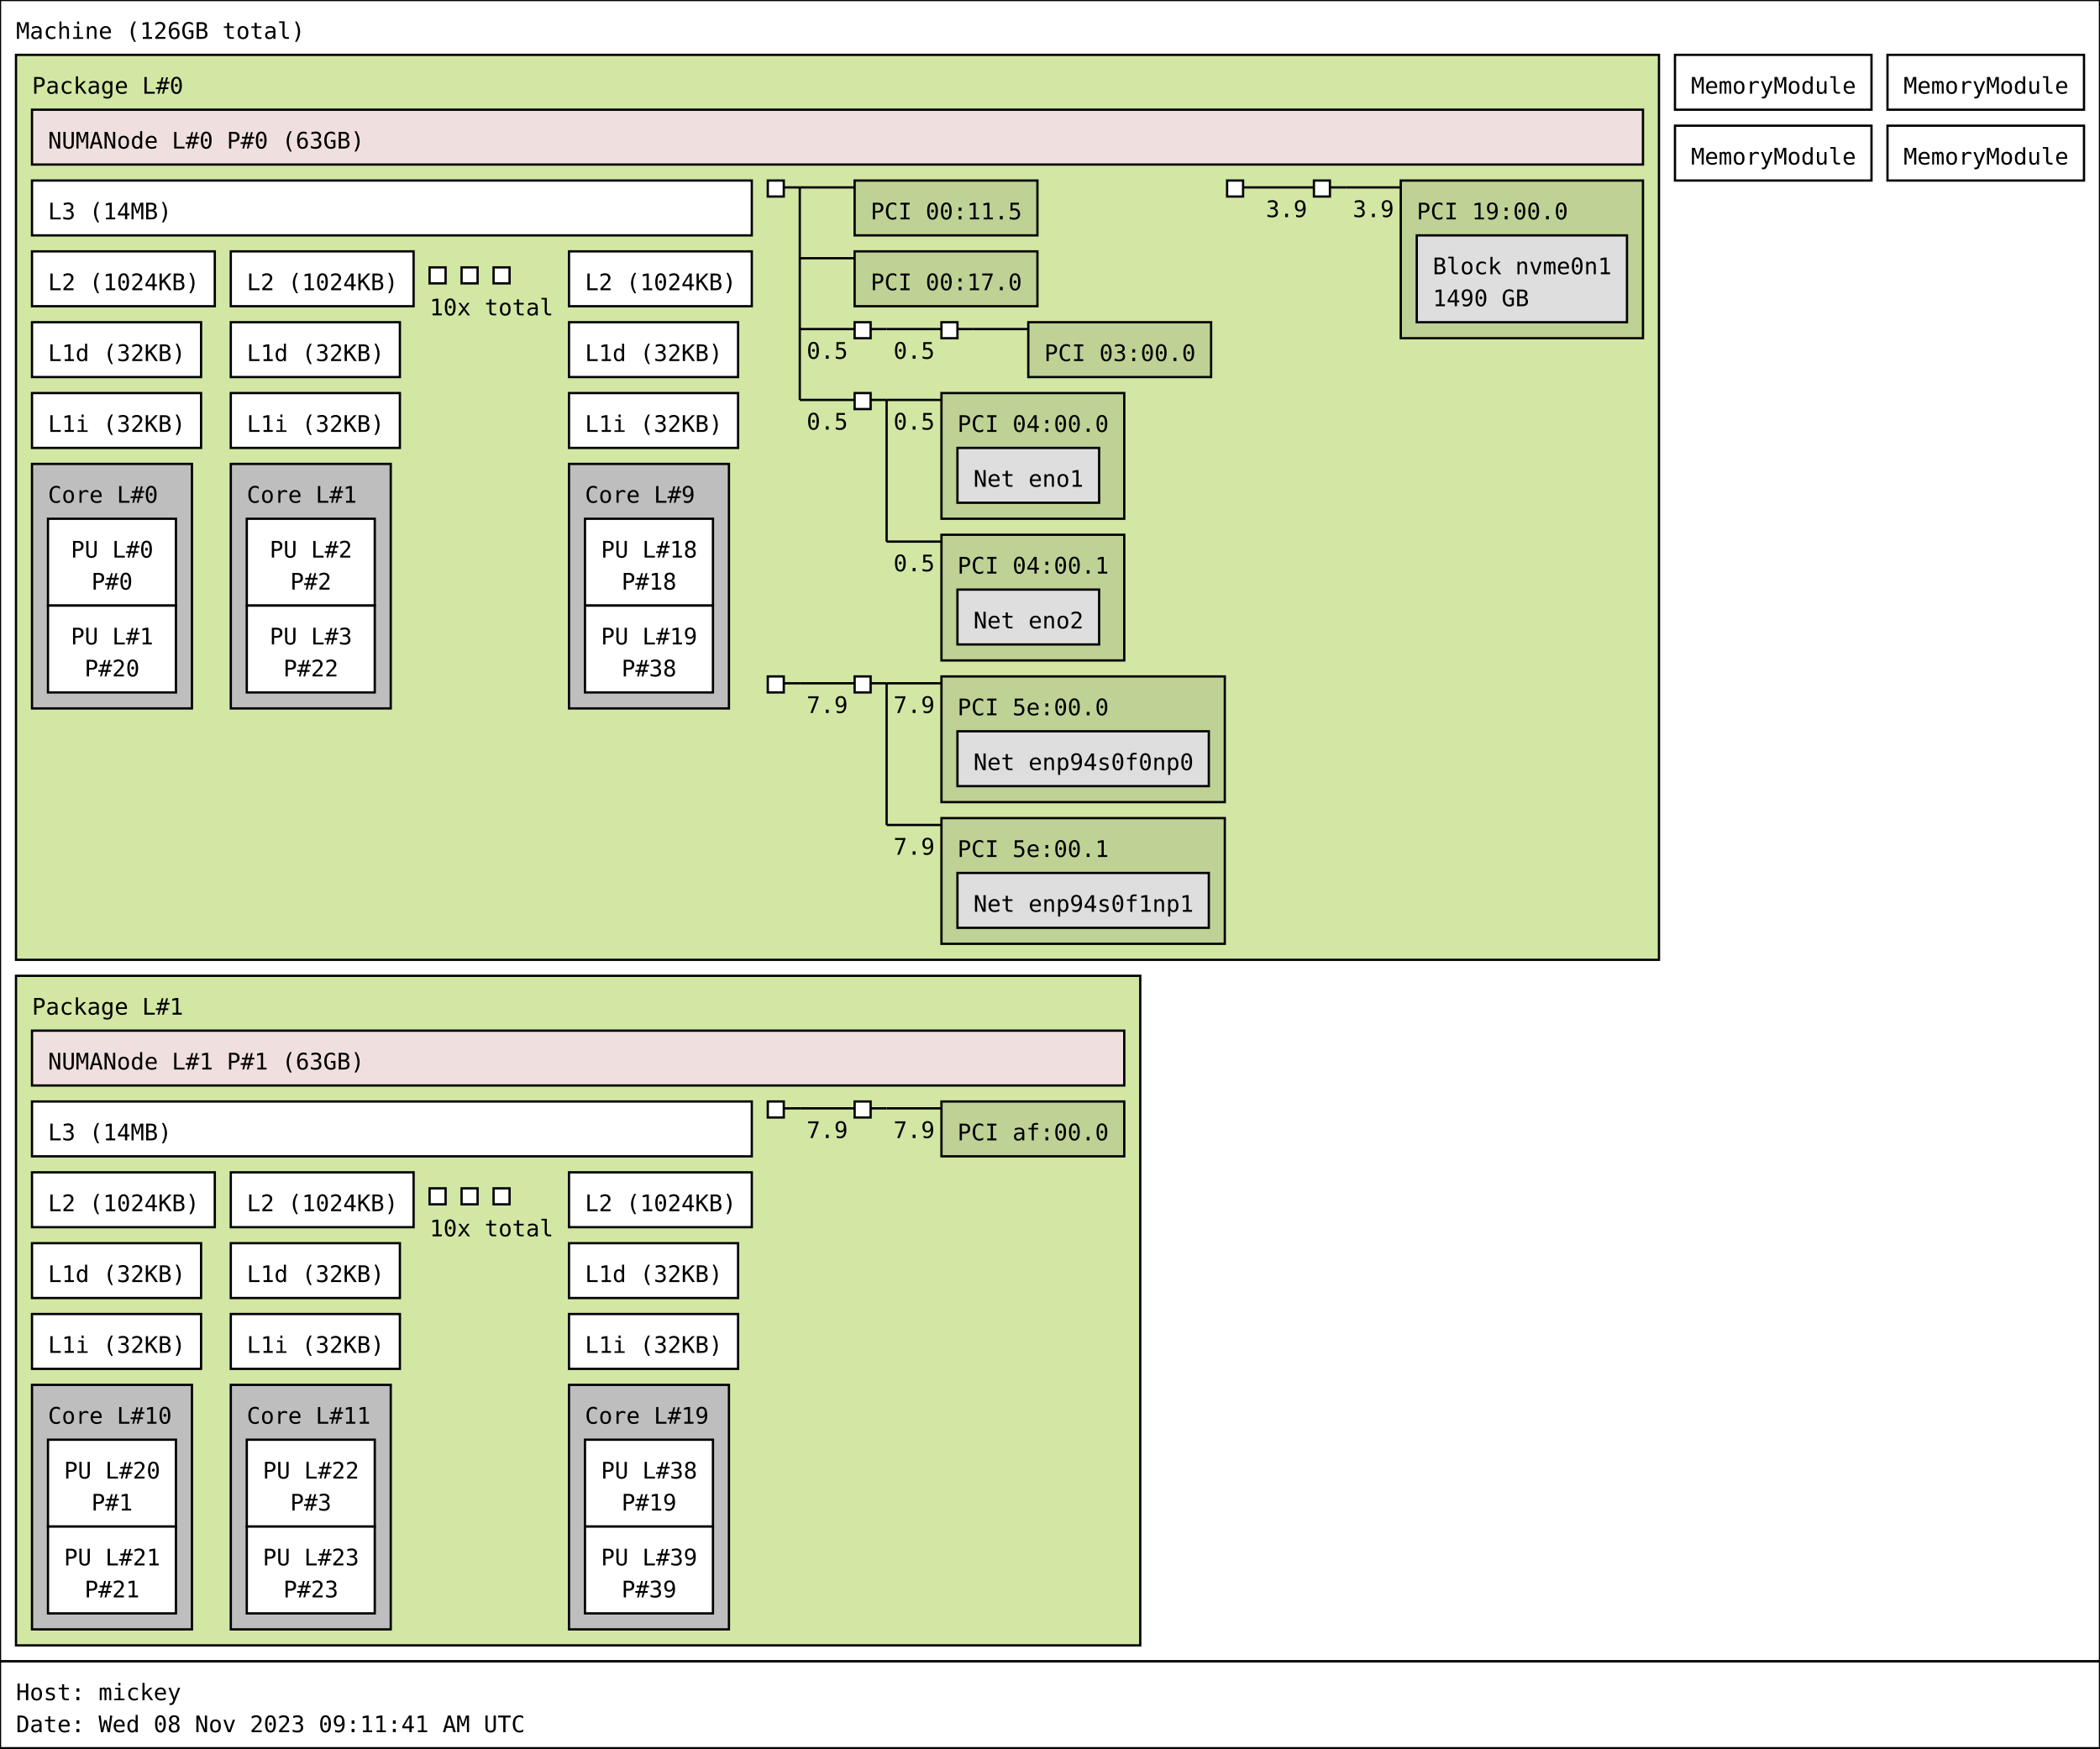
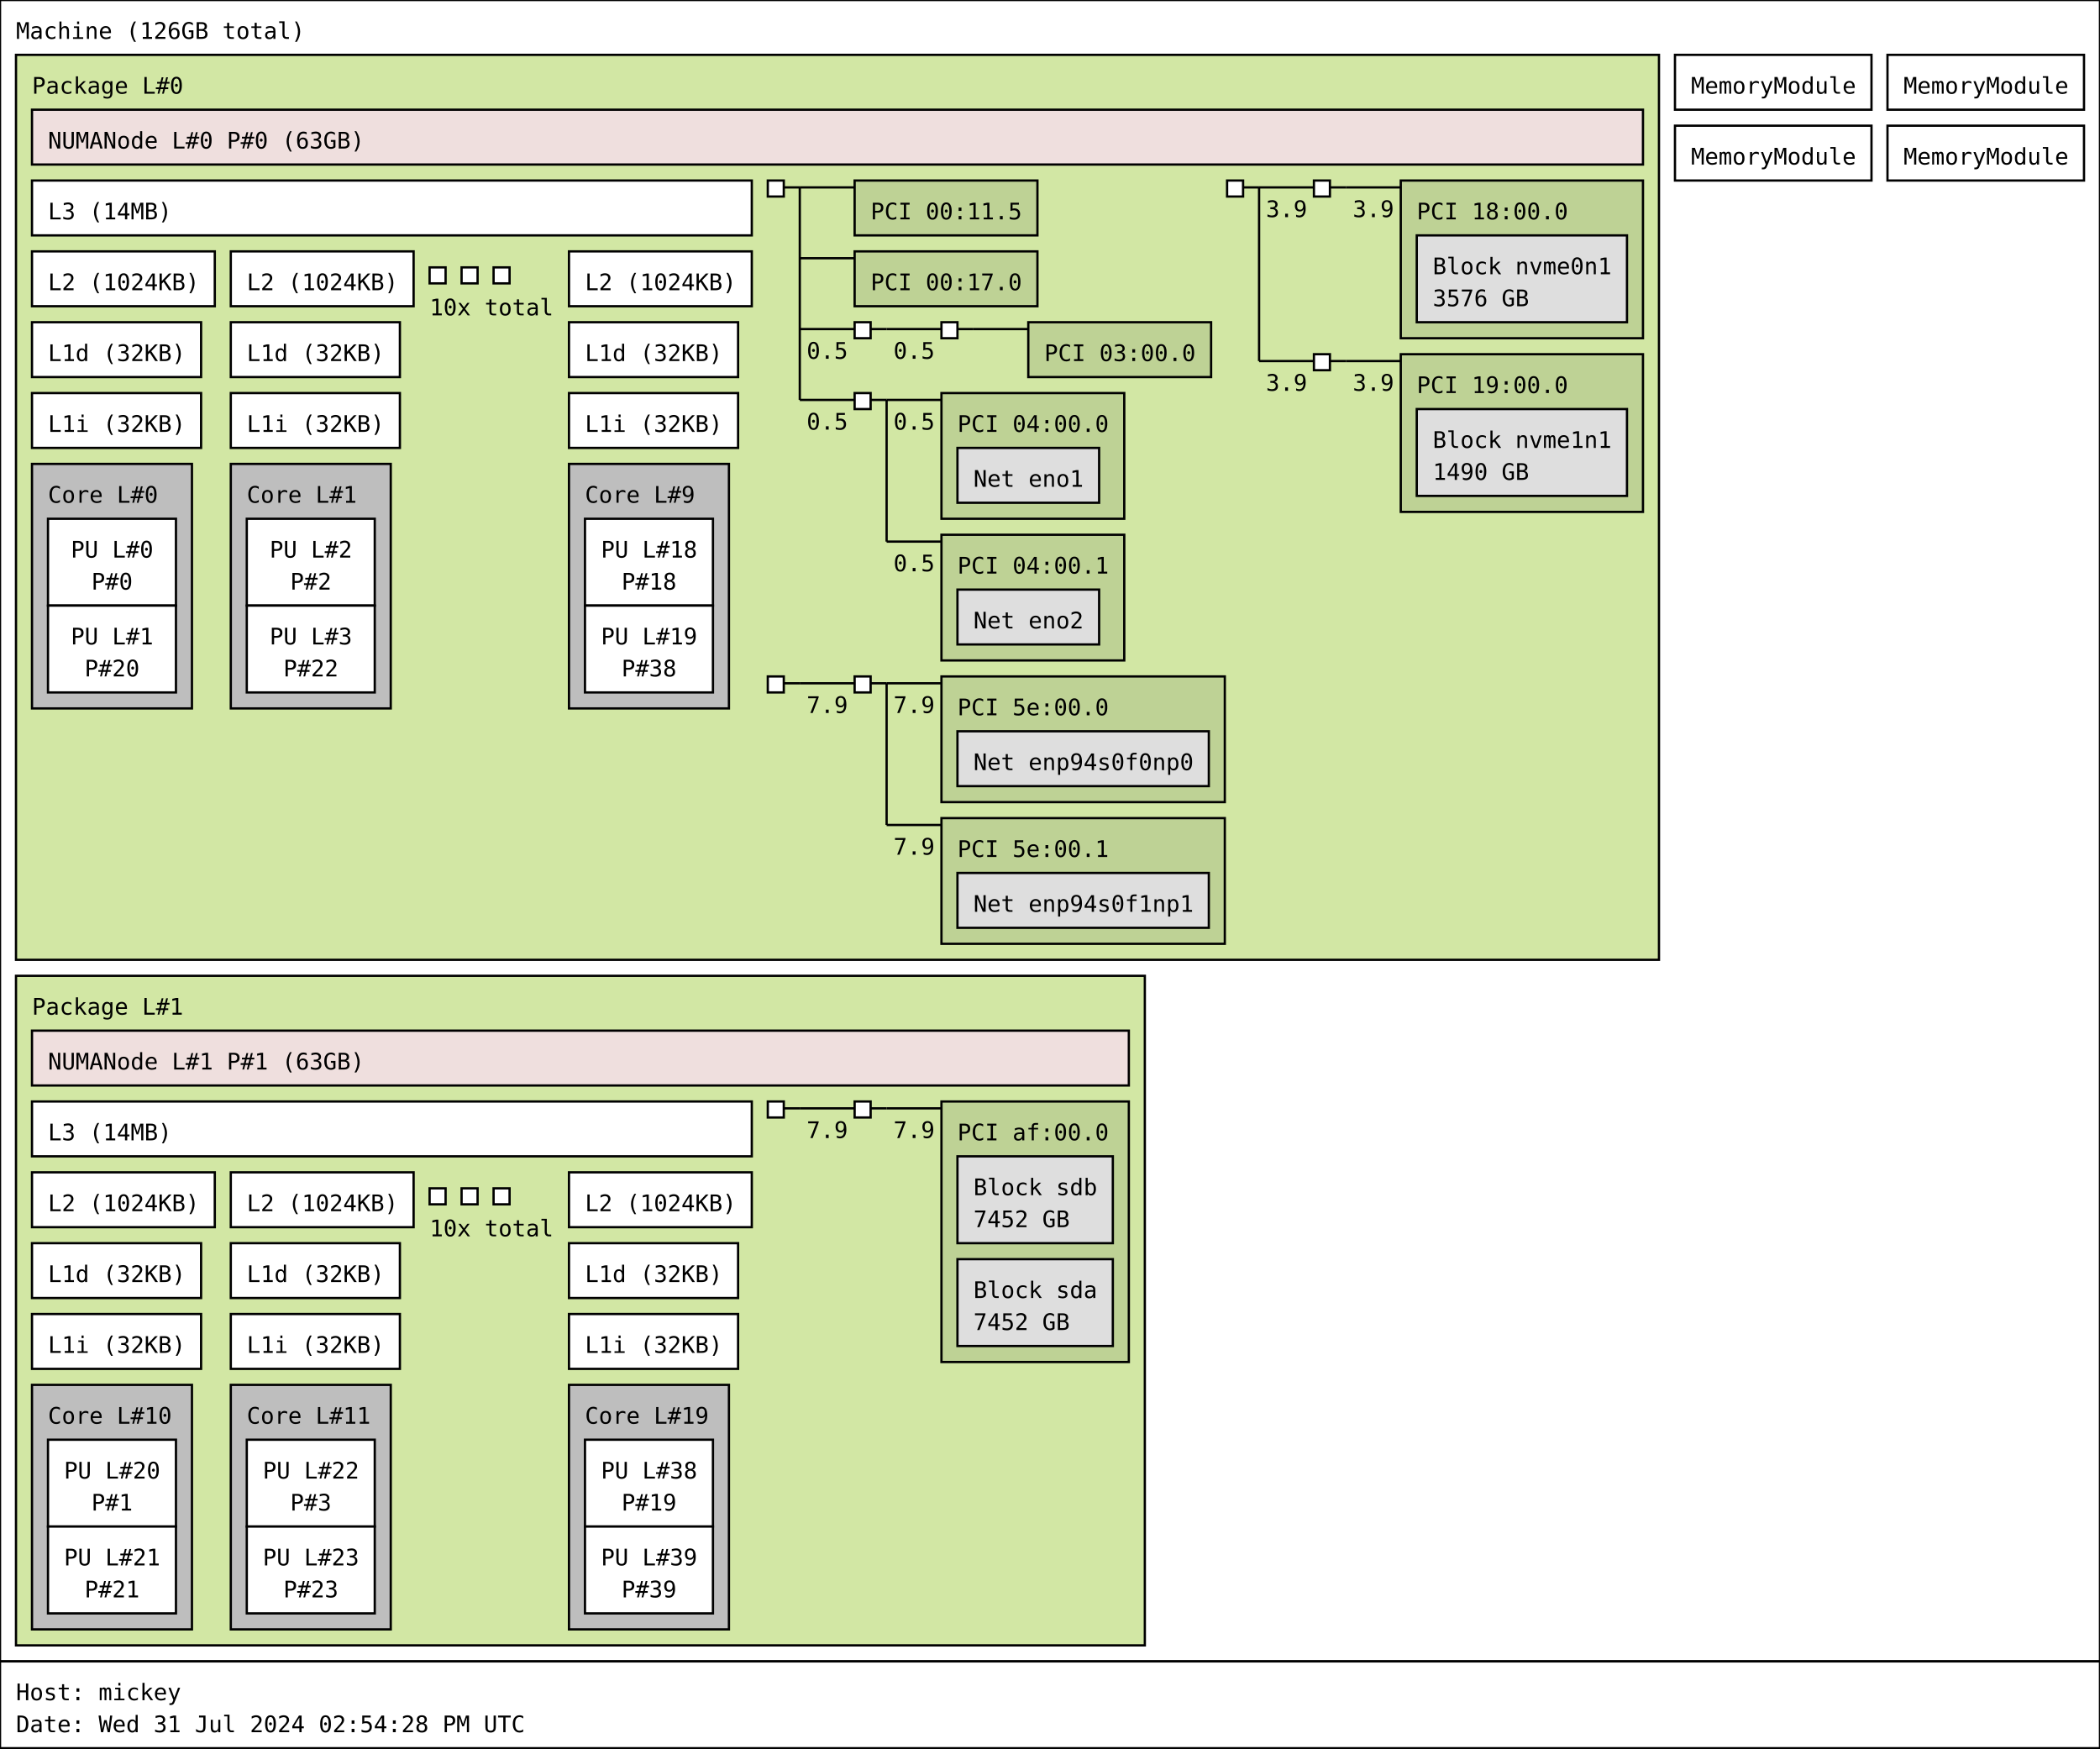
<svg xmlns="http://www.w3.org/2000/svg" width="919px" height="765px" viewBox="0 0 919px 765px" version="1.1">
  <rect id="Machine_0_rect" class="Machine" x="0" y="0" width="919" height="727" fill="rgb(255,255,255)" stroke="rgb(0,0,0)" stroke-width="1" />
  <text id="Machine_0_text" class="Machine" font-family="Monospace" x="7" y="17" fill="rgb(0,0,0)" font-size="10px">Machine (126GB total)</text>
  <rect id="Package_0_rect" class="Package" x="7" y="24" width="719" height="396" fill="rgb(210,231,164)" stroke="rgb(0,0,0)" stroke-width="1" />
  <text id="Package_0_text" class="Package" font-family="Monospace" x="14" y="41" fill="rgb(0,0,0)" font-size="10px">Package L#0</text>
  <rect id="L3_0_rect" class="L3" x="14" y="79" width="315" height="24" fill="rgb(255,255,255)" stroke="rgb(0,0,0)" stroke-width="1" />
  <text id="L3_0_text" class="L3" font-family="Monospace" x="21" y="96" fill="rgb(0,0,0)" font-size="10px">L3 (14MB)</text>
  <rect id="L2_0_rect" class="L2" x="14" y="110" width="80" height="24" fill="rgb(255,255,255)" stroke="rgb(0,0,0)" stroke-width="1" />
  <text id="L2_0_text" class="L2" font-family="Monospace" x="21" y="127" fill="rgb(0,0,0)" font-size="10px">L2 (1024KB)</text>
  <rect id="L1d_0_rect" class="L1d" x="14" y="141" width="74" height="24" fill="rgb(255,255,255)" stroke="rgb(0,0,0)" stroke-width="1" />
  <text id="L1d_0_text" class="L1d" font-family="Monospace" x="21" y="158" fill="rgb(0,0,0)" font-size="10px">L1d (32KB)</text>
  <rect id="L1i_0_rect" class="L1i" x="14" y="172" width="74" height="24" fill="rgb(255,255,255)" stroke="rgb(0,0,0)" stroke-width="1" />
  <text id="L1i_0_text" class="L1i" font-family="Monospace" x="21" y="189" fill="rgb(0,0,0)" font-size="10px">L1i (32KB)</text>
  <rect id="Core_0_rect" class="Core" x="14" y="203" width="70" height="107" fill="rgb(190,190,190)" stroke="rgb(0,0,0)" stroke-width="1" />
  <text id="Core_0_text" class="Core" font-family="Monospace" x="21" y="220" fill="rgb(0,0,0)" font-size="10px">Core L#0</text>
  <rect id="PU_0_rect" class="PU" x="21" y="227" width="56" height="38" fill="rgb(255,255,255)" stroke="rgb(0,0,0)" stroke-width="1" />
  <text id="PU_0_text" class="PU" font-family="Monospace" x="31" y="244" fill="rgb(0,0,0)" font-size="10px">PU L#0</text>
  <text id="PU_0_text_1" class="PU" font-family="Monospace" x="40" y="258" fill="rgb(0,0,0)" font-size="10px">P#0</text>
  <rect id="PU_1_rect" class="PU" x="21" y="265" width="56" height="38" fill="rgb(255,255,255)" stroke="rgb(0,0,0)" stroke-width="1" />
  <text id="PU_1_text" class="PU" font-family="Monospace" x="31" y="282" fill="rgb(0,0,0)" font-size="10px">PU L#1</text>
  <text id="PU_1_text_1" class="PU" font-family="Monospace" x="37" y="296" fill="rgb(0,0,0)" font-size="10px">P#20</text>
  <rect id="L2_1_rect" class="L2" x="101" y="110" width="80" height="24" fill="rgb(255,255,255)" stroke="rgb(0,0,0)" stroke-width="1" />
  <text id="L2_1_text" class="L2" font-family="Monospace" x="108" y="127" fill="rgb(0,0,0)" font-size="10px">L2 (1024KB)</text>
  <rect id="L1d_1_rect" class="L1d" x="101" y="141" width="74" height="24" fill="rgb(255,255,255)" stroke="rgb(0,0,0)" stroke-width="1" />
  <text id="L1d_1_text" class="L1d" font-family="Monospace" x="108" y="158" fill="rgb(0,0,0)" font-size="10px">L1d (32KB)</text>
  <rect id="L1i_1_rect" class="L1i" x="101" y="172" width="74" height="24" fill="rgb(255,255,255)" stroke="rgb(0,0,0)" stroke-width="1" />
  <text id="L1i_1_text" class="L1i" font-family="Monospace" x="108" y="189" fill="rgb(0,0,0)" font-size="10px">L1i (32KB)</text>
  <rect id="Core_1_rect" class="Core" x="101" y="203" width="70" height="107" fill="rgb(190,190,190)" stroke="rgb(0,0,0)" stroke-width="1" />
  <text id="Core_1_text" class="Core" font-family="Monospace" x="108" y="220" fill="rgb(0,0,0)" font-size="10px">Core L#1</text>
  <rect id="PU_2_rect" class="PU" x="108" y="227" width="56" height="38" fill="rgb(255,255,255)" stroke="rgb(0,0,0)" stroke-width="1" />
  <text id="PU_2_text" class="PU" font-family="Monospace" x="118" y="244" fill="rgb(0,0,0)" font-size="10px">PU L#2</text>
  <text id="PU_2_text_1" class="PU" font-family="Monospace" x="127" y="258" fill="rgb(0,0,0)" font-size="10px">P#2</text>
  <rect id="PU_3_rect" class="PU" x="108" y="265" width="56" height="38" fill="rgb(255,255,255)" stroke="rgb(0,0,0)" stroke-width="1" />
  <text id="PU_3_text" class="PU" font-family="Monospace" x="118" y="282" fill="rgb(0,0,0)" font-size="10px">PU L#3</text>
  <text id="PU_3_text_1" class="PU" font-family="Monospace" x="124" y="296" fill="rgb(0,0,0)" font-size="10px">P#22</text>
  <rect id="L2_2_rect" class="L2" x="188" y="117" width="7" height="7" fill="rgb(255,255,255)" stroke="rgb(0,0,0)" stroke-width="1" />
  <rect id="L2_2_rect" class="L2" x="202" y="117" width="7" height="7" fill="rgb(255,255,255)" stroke="rgb(0,0,0)" stroke-width="1" />
  <rect id="L2_2_rect" class="L2" x="216" y="117" width="7" height="7" fill="rgb(255,255,255)" stroke="rgb(0,0,0)" stroke-width="1" />
  <text id="L2_2_text" class="L2" font-family="Monospace" x="188" y="138" fill="rgb(0,0,0)" font-size="10px">10x total</text>
  <rect id="L2_9_rect" class="L2" x="249" y="110" width="80" height="24" fill="rgb(255,255,255)" stroke="rgb(0,0,0)" stroke-width="1" />
  <text id="L2_9_text" class="L2" font-family="Monospace" x="256" y="127" fill="rgb(0,0,0)" font-size="10px">L2 (1024KB)</text>
  <rect id="L1d_9_rect" class="L1d" x="249" y="141" width="74" height="24" fill="rgb(255,255,255)" stroke="rgb(0,0,0)" stroke-width="1" />
  <text id="L1d_9_text" class="L1d" font-family="Monospace" x="256" y="158" fill="rgb(0,0,0)" font-size="10px">L1d (32KB)</text>
  <rect id="L1i_9_rect" class="L1i" x="249" y="172" width="74" height="24" fill="rgb(255,255,255)" stroke="rgb(0,0,0)" stroke-width="1" />
  <text id="L1i_9_text" class="L1i" font-family="Monospace" x="256" y="189" fill="rgb(0,0,0)" font-size="10px">L1i (32KB)</text>
  <rect id="Core_9_rect" class="Core" x="249" y="203" width="70" height="107" fill="rgb(190,190,190)" stroke="rgb(0,0,0)" stroke-width="1" />
  <text id="Core_9_text" class="Core" font-family="Monospace" x="256" y="220" fill="rgb(0,0,0)" font-size="10px">Core L#9</text>
  <rect id="PU_18_rect" class="PU" x="256" y="227" width="56" height="38" fill="rgb(255,255,255)" stroke="rgb(0,0,0)" stroke-width="1" />
  <text id="PU_18_text" class="PU" font-family="Monospace" x="263" y="244" fill="rgb(0,0,0)" font-size="10px">PU L#18</text>
  <text id="PU_18_text_1" class="PU" font-family="Monospace" x="272" y="258" fill="rgb(0,0,0)" font-size="10px">P#18</text>
  <rect id="PU_19_rect" class="PU" x="256" y="265" width="56" height="38" fill="rgb(255,255,255)" stroke="rgb(0,0,0)" stroke-width="1" />
  <text id="PU_19_text" class="PU" font-family="Monospace" x="263" y="282" fill="rgb(0,0,0)" font-size="10px">PU L#19</text>
  <text id="PU_19_text_1" class="PU" font-family="Monospace" x="272" y="296" fill="rgb(0,0,0)" font-size="10px">P#38</text>
  <rect id="NUMANode_0_rect" class="NUMANode" x="14" y="48" width="705" height="24" fill="rgb(239,223,222)" stroke="rgb(0,0,0)" stroke-width="1" />
  <text id="NUMANode_0_text" class="NUMANode" font-family="Monospace" x="21" y="65" fill="rgb(0,0,0)" font-size="10px">NUMANode L#0 P#0 (63GB)</text>
  <rect id="HostBridge_0_rect" class="HostBridge" x="336" y="79" width="7" height="7" fill="rgb(255,255,255)" stroke="rgb(0,0,0)" stroke-width="1" />
  <line id="HostBridge_0_line" class="HostBridge" x1="343" y1="82" x2="350" y2="82" stroke="rgb(0,0,0)" stroke-width="1" />
  <line id="HostBridge_0_line_2" class="HostBridge" x1="350" y1="82" x2="374" y2="82" stroke="rgb(0,0,0)" stroke-width="1" />
  <line id="HostBridge_0_line_3" class="HostBridge" x1="350" y1="113" x2="374" y2="113" stroke="rgb(0,0,0)" stroke-width="1" />
  <line id="HostBridge_0_line_4" class="HostBridge" x1="350" y1="144" x2="374" y2="144" stroke="rgb(0,0,0)" stroke-width="1" />
  <text id="HostBridge_0_text_4" class="HostBridge" font-family="Monospace" x="353" y="157" fill="rgb(0,0,0)" font-size="10px">0.5</text>
  <line id="HostBridge_0_line_5" class="HostBridge" x1="350" y1="175" x2="374" y2="175" stroke="rgb(0,0,0)" stroke-width="1" />
  <text id="HostBridge_0_text_5" class="HostBridge" font-family="Monospace" x="353" y="188" fill="rgb(0,0,0)" font-size="10px">0.5</text>
  <line id="HostBridge_0_line_1" class="HostBridge" x1="350" y1="82" x2="350" y2="175" stroke="rgb(0,0,0)" stroke-width="1" />
  <rect id="PCI_0_rect" class="PCI" x="374" y="79" width="80" height="24" fill="rgb(190,210,149)" stroke="rgb(0,0,0)" stroke-width="1" />
  <text id="PCI_0_text" class="PCI" font-family="Monospace" x="381" y="96" fill="rgb(0,0,0)" font-size="10px">PCI 00:11.5</text>
  <rect id="PCI_1_rect" class="PCI" x="374" y="110" width="80" height="24" fill="rgb(190,210,149)" stroke="rgb(0,0,0)" stroke-width="1" />
  <text id="PCI_1_text" class="PCI" font-family="Monospace" x="381" y="127" fill="rgb(0,0,0)" font-size="10px">PCI 00:17.0</text>
  <rect id="PCIBridge_1_rect" class="PCIBridge" x="374" y="141" width="7" height="7" fill="rgb(255,255,255)" stroke="rgb(0,0,0)" stroke-width="1" />
  <line id="PCIBridge_1_line" class="PCIBridge" x1="381" y1="144" x2="388" y2="144" stroke="rgb(0,0,0)" stroke-width="1" />
  <line id="PCIBridge_1_line_2" class="PCIBridge" x1="388" y1="144" x2="412" y2="144" stroke="rgb(0,0,0)" stroke-width="1" />
  <text id="PCIBridge_1_text_2" class="PCIBridge" font-family="Monospace" x="391" y="157" fill="rgb(0,0,0)" font-size="10px">0.5</text>
  <line id="PCIBridge_1_line_1" class="PCIBridge" x1="388" y1="144" x2="388" y2="144" stroke="rgb(0,0,0)" stroke-width="1" />
  <rect id="PCIBridge_2_rect" class="PCIBridge" x="412" y="141" width="7" height="7" fill="rgb(255,255,255)" stroke="rgb(0,0,0)" stroke-width="1" />
  <line id="PCIBridge_2_line" class="PCIBridge" x1="419" y1="144" x2="426" y2="144" stroke="rgb(0,0,0)" stroke-width="1" />
  <line id="PCIBridge_2_line_2" class="PCIBridge" x1="426" y1="144" x2="450" y2="144" stroke="rgb(0,0,0)" stroke-width="1" />
  <line id="PCIBridge_2_line_1" class="PCIBridge" x1="426" y1="144" x2="426" y2="144" stroke="rgb(0,0,0)" stroke-width="1" />
  <rect id="PCI_2_rect" class="PCI" x="450" y="141" width="80" height="24" fill="rgb(190,210,149)" stroke="rgb(0,0,0)" stroke-width="1" />
  <text id="PCI_2_text" class="PCI" font-family="Monospace" x="457" y="158" fill="rgb(0,0,0)" font-size="10px">PCI 03:00.0</text>
  <rect id="PCIBridge_3_rect" class="PCIBridge" x="374" y="172" width="7" height="7" fill="rgb(255,255,255)" stroke="rgb(0,0,0)" stroke-width="1" />
  <line id="PCIBridge_3_line" class="PCIBridge" x1="381" y1="175" x2="388" y2="175" stroke="rgb(0,0,0)" stroke-width="1" />
  <line id="PCIBridge_3_line_2" class="PCIBridge" x1="388" y1="175" x2="412" y2="175" stroke="rgb(0,0,0)" stroke-width="1" />
  <text id="PCIBridge_3_text_2" class="PCIBridge" font-family="Monospace" x="391" y="188" fill="rgb(0,0,0)" font-size="10px">0.5</text>
  <line id="PCIBridge_3_line_3" class="PCIBridge" x1="388" y1="237" x2="412" y2="237" stroke="rgb(0,0,0)" stroke-width="1" />
  <text id="PCIBridge_3_text_3" class="PCIBridge" font-family="Monospace" x="391" y="250" fill="rgb(0,0,0)" font-size="10px">0.5</text>
  <line id="PCIBridge_3_line_1" class="PCIBridge" x1="388" y1="175" x2="388" y2="237" stroke="rgb(0,0,0)" stroke-width="1" />
  <rect id="PCI_3_rect" class="PCI" x="412" y="172" width="80" height="55" fill="rgb(190,210,149)" stroke="rgb(0,0,0)" stroke-width="1" />
  <text id="PCI_3_text" class="PCI" font-family="Monospace" x="419" y="189" fill="rgb(0,0,0)" font-size="10px">PCI 04:00.0</text>
  <rect id="Net_0_rect" class="Net" x="419" y="196" width="62" height="24" fill="rgb(222,222,222)" stroke="rgb(0,0,0)" stroke-width="1" />
  <text id="Net_0_text" class="Net" font-family="Monospace" x="426" y="213" fill="rgb(0,0,0)" font-size="10px">Net eno1</text>
  <rect id="PCI_4_rect" class="PCI" x="412" y="234" width="80" height="55" fill="rgb(190,210,149)" stroke="rgb(0,0,0)" stroke-width="1" />
  <text id="PCI_4_text" class="PCI" font-family="Monospace" x="419" y="251" fill="rgb(0,0,0)" font-size="10px">PCI 04:00.1</text>
  <rect id="Net_1_rect" class="Net" x="419" y="258" width="62" height="24" fill="rgb(222,222,222)" stroke="rgb(0,0,0)" stroke-width="1" />
  <text id="Net_1_text" class="Net" font-family="Monospace" x="426" y="275" fill="rgb(0,0,0)" font-size="10px">Net eno2</text>
  <rect id="HostBridge_4_rect" class="HostBridge" x="537" y="79" width="7" height="7" fill="rgb(255,255,255)" stroke="rgb(0,0,0)" stroke-width="1" />
  <line id="HostBridge_4_line" class="HostBridge" x1="544" y1="82" x2="551" y2="82" stroke="rgb(0,0,0)" stroke-width="1" />
  <line id="HostBridge_4_line_2" class="HostBridge" x1="551" y1="82" x2="575" y2="82" stroke="rgb(0,0,0)" stroke-width="1" />
  <text id="HostBridge_4_text_2" class="HostBridge" font-family="Monospace" x="554" y="95" fill="rgb(0,0,0)" font-size="10px">3.9</text>
-   <line id="HostBridge_4_line_1" class="HostBridge" x1="551" y1="82" x2="551" y2="82" stroke="rgb(0,0,0)" stroke-width="1" />
+   <line id="HostBridge_4_line_3" class="HostBridge" x1="551" y1="158" x2="575" y2="158" stroke="rgb(0,0,0)" stroke-width="1" />
+   <text id="HostBridge_4_text_3" class="HostBridge" font-family="Monospace" x="554" y="171" fill="rgb(0,0,0)" font-size="10px">3.9</text>
+   <line id="HostBridge_4_line_1" class="HostBridge" x1="551" y1="82" x2="551" y2="158" stroke="rgb(0,0,0)" stroke-width="1" />
  <rect id="PCIBridge_5_rect" class="PCIBridge" x="575" y="79" width="7" height="7" fill="rgb(255,255,255)" stroke="rgb(0,0,0)" stroke-width="1" />
  <line id="PCIBridge_5_line" class="PCIBridge" x1="582" y1="82" x2="589" y2="82" stroke="rgb(0,0,0)" stroke-width="1" />
  <line id="PCIBridge_5_line_2" class="PCIBridge" x1="589" y1="82" x2="613" y2="82" stroke="rgb(0,0,0)" stroke-width="1" />
  <text id="PCIBridge_5_text_2" class="PCIBridge" font-family="Monospace" x="592" y="95" fill="rgb(0,0,0)" font-size="10px">3.9</text>
  <line id="PCIBridge_5_line_1" class="PCIBridge" x1="589" y1="82" x2="589" y2="82" stroke="rgb(0,0,0)" stroke-width="1" />
  <rect id="PCI_5_rect" class="PCI" x="613" y="79" width="106" height="69" fill="rgb(190,210,149)" stroke="rgb(0,0,0)" stroke-width="1" />
-   <text id="PCI_5_text" class="PCI" font-family="Monospace" x="620" y="96" fill="rgb(0,0,0)" font-size="10px">PCI 19:00.0</text>
+   <text id="PCI_5_text" class="PCI" font-family="Monospace" x="620" y="96" fill="rgb(0,0,0)" font-size="10px">PCI 18:00.0</text>
  <rect id="Block_2_rect" class="Block" x="620" y="103" width="92" height="38" fill="rgb(222,222,222)" stroke="rgb(0,0,0)" stroke-width="1" />
  <text id="Block_2_text" class="Block" font-family="Monospace" x="627" y="120" fill="rgb(0,0,0)" font-size="10px">Block nvme0n1</text>
-   <text id="Block_2_text_1" class="Block" font-family="Monospace" x="627" y="134" fill="rgb(0,0,0)" font-size="10px">1490 GB</text>
-   <rect id="HostBridge_6_rect" class="HostBridge" x="336" y="296" width="7" height="7" fill="rgb(255,255,255)" stroke="rgb(0,0,0)" stroke-width="1" />
-   <line id="HostBridge_6_line" class="HostBridge" x1="343" y1="299" x2="350" y2="299" stroke="rgb(0,0,0)" stroke-width="1" />
-   <line id="HostBridge_6_line_2" class="HostBridge" x1="350" y1="299" x2="374" y2="299" stroke="rgb(0,0,0)" stroke-width="1" />
-   <text id="HostBridge_6_text_2" class="HostBridge" font-family="Monospace" x="353" y="312" fill="rgb(0,0,0)" font-size="10px">7.9</text>
-   <line id="HostBridge_6_line_1" class="HostBridge" x1="350" y1="299" x2="350" y2="299" stroke="rgb(0,0,0)" stroke-width="1" />
-   <rect id="PCIBridge_7_rect" class="PCIBridge" x="374" y="296" width="7" height="7" fill="rgb(255,255,255)" stroke="rgb(0,0,0)" stroke-width="1" />
-   <line id="PCIBridge_7_line" class="PCIBridge" x1="381" y1="299" x2="388" y2="299" stroke="rgb(0,0,0)" stroke-width="1" />
-   <line id="PCIBridge_7_line_2" class="PCIBridge" x1="388" y1="299" x2="412" y2="299" stroke="rgb(0,0,0)" stroke-width="1" />
-   <text id="PCIBridge_7_text_2" class="PCIBridge" font-family="Monospace" x="391" y="312" fill="rgb(0,0,0)" font-size="10px">7.9</text>
-   <line id="PCIBridge_7_line_3" class="PCIBridge" x1="388" y1="361" x2="412" y2="361" stroke="rgb(0,0,0)" stroke-width="1" />
-   <text id="PCIBridge_7_text_3" class="PCIBridge" font-family="Monospace" x="391" y="374" fill="rgb(0,0,0)" font-size="10px">7.9</text>
-   <line id="PCIBridge_7_line_1" class="PCIBridge" x1="388" y1="299" x2="388" y2="361" stroke="rgb(0,0,0)" stroke-width="1" />
-   <rect id="PCI_6_rect" class="PCI" x="412" y="296" width="124" height="55" fill="rgb(190,210,149)" stroke="rgb(0,0,0)" stroke-width="1" />
-   <text id="PCI_6_text" class="PCI" font-family="Monospace" x="419" y="313" fill="rgb(0,0,0)" font-size="10px">PCI 5e:00.0</text>
-   <rect id="Net_3_rect" class="Net" x="419" y="320" width="110" height="24" fill="rgb(222,222,222)" stroke="rgb(0,0,0)" stroke-width="1" />
-   <text id="Net_3_text" class="Net" font-family="Monospace" x="426" y="337" fill="rgb(0,0,0)" font-size="10px">Net enp94s0f0np0</text>
-   <rect id="PCI_7_rect" class="PCI" x="412" y="358" width="124" height="55" fill="rgb(190,210,149)" stroke="rgb(0,0,0)" stroke-width="1" />
-   <text id="PCI_7_text" class="PCI" font-family="Monospace" x="419" y="375" fill="rgb(0,0,0)" font-size="10px">PCI 5e:00.1</text>
-   <rect id="Net_4_rect" class="Net" x="419" y="382" width="110" height="24" fill="rgb(222,222,222)" stroke="rgb(0,0,0)" stroke-width="1" />
-   <text id="Net_4_text" class="Net" font-family="Monospace" x="426" y="399" fill="rgb(0,0,0)" font-size="10px">Net enp94s0f1np1</text>
-   <rect id="Package_1_rect" class="Package" x="7" y="427" width="492" height="293" fill="rgb(210,231,164)" stroke="rgb(0,0,0)" stroke-width="1" />
+   <text id="Block_2_text_1" class="Block" font-family="Monospace" x="627" y="134" fill="rgb(0,0,0)" font-size="10px">3576 GB</text>
+   <rect id="PCIBridge_6_rect" class="PCIBridge" x="575" y="155" width="7" height="7" fill="rgb(255,255,255)" stroke="rgb(0,0,0)" stroke-width="1" />
+   <line id="PCIBridge_6_line" class="PCIBridge" x1="582" y1="158" x2="589" y2="158" stroke="rgb(0,0,0)" stroke-width="1" />
+   <line id="PCIBridge_6_line_2" class="PCIBridge" x1="589" y1="158" x2="613" y2="158" stroke="rgb(0,0,0)" stroke-width="1" />
+   <text id="PCIBridge_6_text_2" class="PCIBridge" font-family="Monospace" x="592" y="171" fill="rgb(0,0,0)" font-size="10px">3.9</text>
+   <line id="PCIBridge_6_line_1" class="PCIBridge" x1="589" y1="158" x2="589" y2="158" stroke="rgb(0,0,0)" stroke-width="1" />
+   <rect id="PCI_6_rect" class="PCI" x="613" y="155" width="106" height="69" fill="rgb(190,210,149)" stroke="rgb(0,0,0)" stroke-width="1" />
+   <text id="PCI_6_text" class="PCI" font-family="Monospace" x="620" y="172" fill="rgb(0,0,0)" font-size="10px">PCI 19:00.0</text>
+   <rect id="Block_3_rect" class="Block" x="620" y="179" width="92" height="38" fill="rgb(222,222,222)" stroke="rgb(0,0,0)" stroke-width="1" />
+   <text id="Block_3_text" class="Block" font-family="Monospace" x="627" y="196" fill="rgb(0,0,0)" font-size="10px">Block nvme1n1</text>
+   <text id="Block_3_text_1" class="Block" font-family="Monospace" x="627" y="210" fill="rgb(0,0,0)" font-size="10px">1490 GB</text>
+   <rect id="HostBridge_7_rect" class="HostBridge" x="336" y="296" width="7" height="7" fill="rgb(255,255,255)" stroke="rgb(0,0,0)" stroke-width="1" />
+   <line id="HostBridge_7_line" class="HostBridge" x1="343" y1="299" x2="350" y2="299" stroke="rgb(0,0,0)" stroke-width="1" />
+   <line id="HostBridge_7_line_2" class="HostBridge" x1="350" y1="299" x2="374" y2="299" stroke="rgb(0,0,0)" stroke-width="1" />
+   <text id="HostBridge_7_text_2" class="HostBridge" font-family="Monospace" x="353" y="312" fill="rgb(0,0,0)" font-size="10px">7.9</text>
+   <line id="HostBridge_7_line_1" class="HostBridge" x1="350" y1="299" x2="350" y2="299" stroke="rgb(0,0,0)" stroke-width="1" />
+   <rect id="PCIBridge_8_rect" class="PCIBridge" x="374" y="296" width="7" height="7" fill="rgb(255,255,255)" stroke="rgb(0,0,0)" stroke-width="1" />
+   <line id="PCIBridge_8_line" class="PCIBridge" x1="381" y1="299" x2="388" y2="299" stroke="rgb(0,0,0)" stroke-width="1" />
+   <line id="PCIBridge_8_line_2" class="PCIBridge" x1="388" y1="299" x2="412" y2="299" stroke="rgb(0,0,0)" stroke-width="1" />
+   <text id="PCIBridge_8_text_2" class="PCIBridge" font-family="Monospace" x="391" y="312" fill="rgb(0,0,0)" font-size="10px">7.9</text>
+   <line id="PCIBridge_8_line_3" class="PCIBridge" x1="388" y1="361" x2="412" y2="361" stroke="rgb(0,0,0)" stroke-width="1" />
+   <text id="PCIBridge_8_text_3" class="PCIBridge" font-family="Monospace" x="391" y="374" fill="rgb(0,0,0)" font-size="10px">7.9</text>
+   <line id="PCIBridge_8_line_1" class="PCIBridge" x1="388" y1="299" x2="388" y2="361" stroke="rgb(0,0,0)" stroke-width="1" />
+   <rect id="PCI_7_rect" class="PCI" x="412" y="296" width="124" height="55" fill="rgb(190,210,149)" stroke="rgb(0,0,0)" stroke-width="1" />
+   <text id="PCI_7_text" class="PCI" font-family="Monospace" x="419" y="313" fill="rgb(0,0,0)" font-size="10px">PCI 5e:00.0</text>
+   <rect id="Net_4_rect" class="Net" x="419" y="320" width="110" height="24" fill="rgb(222,222,222)" stroke="rgb(0,0,0)" stroke-width="1" />
+   <text id="Net_4_text" class="Net" font-family="Monospace" x="426" y="337" fill="rgb(0,0,0)" font-size="10px">Net enp94s0f0np0</text>
+   <rect id="PCI_8_rect" class="PCI" x="412" y="358" width="124" height="55" fill="rgb(190,210,149)" stroke="rgb(0,0,0)" stroke-width="1" />
+   <text id="PCI_8_text" class="PCI" font-family="Monospace" x="419" y="375" fill="rgb(0,0,0)" font-size="10px">PCI 5e:00.1</text>
+   <rect id="Net_5_rect" class="Net" x="419" y="382" width="110" height="24" fill="rgb(222,222,222)" stroke="rgb(0,0,0)" stroke-width="1" />
+   <text id="Net_5_text" class="Net" font-family="Monospace" x="426" y="399" fill="rgb(0,0,0)" font-size="10px">Net enp94s0f1np1</text>
+   <rect id="Package_1_rect" class="Package" x="7" y="427" width="494" height="293" fill="rgb(210,231,164)" stroke="rgb(0,0,0)" stroke-width="1" />
  <text id="Package_1_text" class="Package" font-family="Monospace" x="14" y="444" fill="rgb(0,0,0)" font-size="10px">Package L#1</text>
  <rect id="L3_1_rect" class="L3" x="14" y="482" width="315" height="24" fill="rgb(255,255,255)" stroke="rgb(0,0,0)" stroke-width="1" />
  <text id="L3_1_text" class="L3" font-family="Monospace" x="21" y="499" fill="rgb(0,0,0)" font-size="10px">L3 (14MB)</text>
  <rect id="L2_10_rect" class="L2" x="14" y="513" width="80" height="24" fill="rgb(255,255,255)" stroke="rgb(0,0,0)" stroke-width="1" />
  <text id="L2_10_text" class="L2" font-family="Monospace" x="21" y="530" fill="rgb(0,0,0)" font-size="10px">L2 (1024KB)</text>
  <rect id="L1d_10_rect" class="L1d" x="14" y="544" width="74" height="24" fill="rgb(255,255,255)" stroke="rgb(0,0,0)" stroke-width="1" />
  <text id="L1d_10_text" class="L1d" font-family="Monospace" x="21" y="561" fill="rgb(0,0,0)" font-size="10px">L1d (32KB)</text>
  <rect id="L1i_10_rect" class="L1i" x="14" y="575" width="74" height="24" fill="rgb(255,255,255)" stroke="rgb(0,0,0)" stroke-width="1" />
  <text id="L1i_10_text" class="L1i" font-family="Monospace" x="21" y="592" fill="rgb(0,0,0)" font-size="10px">L1i (32KB)</text>
  <rect id="Core_10_rect" class="Core" x="14" y="606" width="70" height="107" fill="rgb(190,190,190)" stroke="rgb(0,0,0)" stroke-width="1" />
  <text id="Core_10_text" class="Core" font-family="Monospace" x="21" y="623" fill="rgb(0,0,0)" font-size="10px">Core L#10</text>
  <rect id="PU_20_rect" class="PU" x="21" y="630" width="56" height="38" fill="rgb(255,255,255)" stroke="rgb(0,0,0)" stroke-width="1" />
  <text id="PU_20_text" class="PU" font-family="Monospace" x="28" y="647" fill="rgb(0,0,0)" font-size="10px">PU L#20</text>
  <text id="PU_20_text_1" class="PU" font-family="Monospace" x="40" y="661" fill="rgb(0,0,0)" font-size="10px">P#1</text>
  <rect id="PU_21_rect" class="PU" x="21" y="668" width="56" height="38" fill="rgb(255,255,255)" stroke="rgb(0,0,0)" stroke-width="1" />
  <text id="PU_21_text" class="PU" font-family="Monospace" x="28" y="685" fill="rgb(0,0,0)" font-size="10px">PU L#21</text>
  <text id="PU_21_text_1" class="PU" font-family="Monospace" x="37" y="699" fill="rgb(0,0,0)" font-size="10px">P#21</text>
  <rect id="L2_11_rect" class="L2" x="101" y="513" width="80" height="24" fill="rgb(255,255,255)" stroke="rgb(0,0,0)" stroke-width="1" />
  <text id="L2_11_text" class="L2" font-family="Monospace" x="108" y="530" fill="rgb(0,0,0)" font-size="10px">L2 (1024KB)</text>
  <rect id="L1d_11_rect" class="L1d" x="101" y="544" width="74" height="24" fill="rgb(255,255,255)" stroke="rgb(0,0,0)" stroke-width="1" />
  <text id="L1d_11_text" class="L1d" font-family="Monospace" x="108" y="561" fill="rgb(0,0,0)" font-size="10px">L1d (32KB)</text>
  <rect id="L1i_11_rect" class="L1i" x="101" y="575" width="74" height="24" fill="rgb(255,255,255)" stroke="rgb(0,0,0)" stroke-width="1" />
  <text id="L1i_11_text" class="L1i" font-family="Monospace" x="108" y="592" fill="rgb(0,0,0)" font-size="10px">L1i (32KB)</text>
  <rect id="Core_11_rect" class="Core" x="101" y="606" width="70" height="107" fill="rgb(190,190,190)" stroke="rgb(0,0,0)" stroke-width="1" />
  <text id="Core_11_text" class="Core" font-family="Monospace" x="108" y="623" fill="rgb(0,0,0)" font-size="10px">Core L#11</text>
  <rect id="PU_22_rect" class="PU" x="108" y="630" width="56" height="38" fill="rgb(255,255,255)" stroke="rgb(0,0,0)" stroke-width="1" />
  <text id="PU_22_text" class="PU" font-family="Monospace" x="115" y="647" fill="rgb(0,0,0)" font-size="10px">PU L#22</text>
  <text id="PU_22_text_1" class="PU" font-family="Monospace" x="127" y="661" fill="rgb(0,0,0)" font-size="10px">P#3</text>
  <rect id="PU_23_rect" class="PU" x="108" y="668" width="56" height="38" fill="rgb(255,255,255)" stroke="rgb(0,0,0)" stroke-width="1" />
  <text id="PU_23_text" class="PU" font-family="Monospace" x="115" y="685" fill="rgb(0,0,0)" font-size="10px">PU L#23</text>
  <text id="PU_23_text_1" class="PU" font-family="Monospace" x="124" y="699" fill="rgb(0,0,0)" font-size="10px">P#23</text>
  <rect id="L2_12_rect" class="L2" x="188" y="520" width="7" height="7" fill="rgb(255,255,255)" stroke="rgb(0,0,0)" stroke-width="1" />
  <rect id="L2_12_rect" class="L2" x="202" y="520" width="7" height="7" fill="rgb(255,255,255)" stroke="rgb(0,0,0)" stroke-width="1" />
  <rect id="L2_12_rect" class="L2" x="216" y="520" width="7" height="7" fill="rgb(255,255,255)" stroke="rgb(0,0,0)" stroke-width="1" />
  <text id="L2_12_text" class="L2" font-family="Monospace" x="188" y="541" fill="rgb(0,0,0)" font-size="10px">10x total</text>
  <rect id="L2_19_rect" class="L2" x="249" y="513" width="80" height="24" fill="rgb(255,255,255)" stroke="rgb(0,0,0)" stroke-width="1" />
  <text id="L2_19_text" class="L2" font-family="Monospace" x="256" y="530" fill="rgb(0,0,0)" font-size="10px">L2 (1024KB)</text>
  <rect id="L1d_19_rect" class="L1d" x="249" y="544" width="74" height="24" fill="rgb(255,255,255)" stroke="rgb(0,0,0)" stroke-width="1" />
  <text id="L1d_19_text" class="L1d" font-family="Monospace" x="256" y="561" fill="rgb(0,0,0)" font-size="10px">L1d (32KB)</text>
  <rect id="L1i_19_rect" class="L1i" x="249" y="575" width="74" height="24" fill="rgb(255,255,255)" stroke="rgb(0,0,0)" stroke-width="1" />
  <text id="L1i_19_text" class="L1i" font-family="Monospace" x="256" y="592" fill="rgb(0,0,0)" font-size="10px">L1i (32KB)</text>
  <rect id="Core_19_rect" class="Core" x="249" y="606" width="70" height="107" fill="rgb(190,190,190)" stroke="rgb(0,0,0)" stroke-width="1" />
  <text id="Core_19_text" class="Core" font-family="Monospace" x="256" y="623" fill="rgb(0,0,0)" font-size="10px">Core L#19</text>
  <rect id="PU_38_rect" class="PU" x="256" y="630" width="56" height="38" fill="rgb(255,255,255)" stroke="rgb(0,0,0)" stroke-width="1" />
  <text id="PU_38_text" class="PU" font-family="Monospace" x="263" y="647" fill="rgb(0,0,0)" font-size="10px">PU L#38</text>
  <text id="PU_38_text_1" class="PU" font-family="Monospace" x="272" y="661" fill="rgb(0,0,0)" font-size="10px">P#19</text>
  <rect id="PU_39_rect" class="PU" x="256" y="668" width="56" height="38" fill="rgb(255,255,255)" stroke="rgb(0,0,0)" stroke-width="1" />
  <text id="PU_39_text" class="PU" font-family="Monospace" x="263" y="685" fill="rgb(0,0,0)" font-size="10px">PU L#39</text>
  <text id="PU_39_text_1" class="PU" font-family="Monospace" x="272" y="699" fill="rgb(0,0,0)" font-size="10px">P#39</text>
-   <rect id="NUMANode_1_rect" class="NUMANode" x="14" y="451" width="478" height="24" fill="rgb(239,223,222)" stroke="rgb(0,0,0)" stroke-width="1" />
+   <rect id="NUMANode_1_rect" class="NUMANode" x="14" y="451" width="480" height="24" fill="rgb(239,223,222)" stroke="rgb(0,0,0)" stroke-width="1" />
  <text id="NUMANode_1_text" class="NUMANode" font-family="Monospace" x="21" y="468" fill="rgb(0,0,0)" font-size="10px">NUMANode L#1 P#1 (63GB)</text>
-   <rect id="HostBridge_8_rect" class="HostBridge" x="336" y="482" width="7" height="7" fill="rgb(255,255,255)" stroke="rgb(0,0,0)" stroke-width="1" />
-   <line id="HostBridge_8_line" class="HostBridge" x1="343" y1="485" x2="350" y2="485" stroke="rgb(0,0,0)" stroke-width="1" />
-   <line id="HostBridge_8_line_2" class="HostBridge" x1="350" y1="485" x2="374" y2="485" stroke="rgb(0,0,0)" stroke-width="1" />
-   <text id="HostBridge_8_text_2" class="HostBridge" font-family="Monospace" x="353" y="498" fill="rgb(0,0,0)" font-size="10px">7.9</text>
-   <line id="HostBridge_8_line_1" class="HostBridge" x1="350" y1="485" x2="350" y2="485" stroke="rgb(0,0,0)" stroke-width="1" />
-   <rect id="PCIBridge_9_rect" class="PCIBridge" x="374" y="482" width="7" height="7" fill="rgb(255,255,255)" stroke="rgb(0,0,0)" stroke-width="1" />
-   <line id="PCIBridge_9_line" class="PCIBridge" x1="381" y1="485" x2="388" y2="485" stroke="rgb(0,0,0)" stroke-width="1" />
-   <line id="PCIBridge_9_line_2" class="PCIBridge" x1="388" y1="485" x2="412" y2="485" stroke="rgb(0,0,0)" stroke-width="1" />
-   <text id="PCIBridge_9_text_2" class="PCIBridge" font-family="Monospace" x="391" y="498" fill="rgb(0,0,0)" font-size="10px">7.9</text>
-   <line id="PCIBridge_9_line_1" class="PCIBridge" x1="388" y1="485" x2="388" y2="485" stroke="rgb(0,0,0)" stroke-width="1" />
-   <rect id="PCI_8_rect" class="PCI" x="412" y="482" width="80" height="24" fill="rgb(190,210,149)" stroke="rgb(0,0,0)" stroke-width="1" />
-   <text id="PCI_8_text" class="PCI" font-family="Monospace" x="419" y="499" fill="rgb(0,0,0)" font-size="10px">PCI af:00.0</text>
+   <rect id="HostBridge_9_rect" class="HostBridge" x="336" y="482" width="7" height="7" fill="rgb(255,255,255)" stroke="rgb(0,0,0)" stroke-width="1" />
+   <line id="HostBridge_9_line" class="HostBridge" x1="343" y1="485" x2="350" y2="485" stroke="rgb(0,0,0)" stroke-width="1" />
+   <line id="HostBridge_9_line_2" class="HostBridge" x1="350" y1="485" x2="374" y2="485" stroke="rgb(0,0,0)" stroke-width="1" />
+   <text id="HostBridge_9_text_2" class="HostBridge" font-family="Monospace" x="353" y="498" fill="rgb(0,0,0)" font-size="10px">7.9</text>
+   <line id="HostBridge_9_line_1" class="HostBridge" x1="350" y1="485" x2="350" y2="485" stroke="rgb(0,0,0)" stroke-width="1" />
+   <rect id="PCIBridge_10_rect" class="PCIBridge" x="374" y="482" width="7" height="7" fill="rgb(255,255,255)" stroke="rgb(0,0,0)" stroke-width="1" />
+   <line id="PCIBridge_10_line" class="PCIBridge" x1="381" y1="485" x2="388" y2="485" stroke="rgb(0,0,0)" stroke-width="1" />
+   <line id="PCIBridge_10_line_2" class="PCIBridge" x1="388" y1="485" x2="412" y2="485" stroke="rgb(0,0,0)" stroke-width="1" />
+   <text id="PCIBridge_10_text_2" class="PCIBridge" font-family="Monospace" x="391" y="498" fill="rgb(0,0,0)" font-size="10px">7.9</text>
+   <line id="PCIBridge_10_line_1" class="PCIBridge" x1="388" y1="485" x2="388" y2="485" stroke="rgb(0,0,0)" stroke-width="1" />
+   <rect id="PCI_9_rect" class="PCI" x="412" y="482" width="82" height="114" fill="rgb(190,210,149)" stroke="rgb(0,0,0)" stroke-width="1" />
+   <text id="PCI_9_text" class="PCI" font-family="Monospace" x="419" y="499" fill="rgb(0,0,0)" font-size="10px">PCI af:00.0</text>
+   <rect id="Block_6_rect" class="Block" x="419" y="506" width="68" height="38" fill="rgb(222,222,222)" stroke="rgb(0,0,0)" stroke-width="1" />
+   <text id="Block_6_text" class="Block" font-family="Monospace" x="426" y="523" fill="rgb(0,0,0)" font-size="10px">Block sdb</text>
+   <text id="Block_6_text_1" class="Block" font-family="Monospace" x="426" y="537" fill="rgb(0,0,0)" font-size="10px">7452 GB</text>
+   <rect id="Block_7_rect" class="Block" x="419" y="551" width="68" height="38" fill="rgb(222,222,222)" stroke="rgb(0,0,0)" stroke-width="1" />
+   <text id="Block_7_text" class="Block" font-family="Monospace" x="426" y="568" fill="rgb(0,0,0)" font-size="10px">Block sda</text>
+   <text id="Block_7_text_1" class="Block" font-family="Monospace" x="426" y="582" fill="rgb(0,0,0)" font-size="10px">7452 GB</text>
  <rect id="Misc_0_rect" class="Misc" x="733" y="24" width="86" height="24" fill="rgb(255,255,255)" stroke="rgb(0,0,0)" stroke-width="1" />
  <text id="Misc_0_text" class="Misc" font-family="Monospace" x="740" y="41" fill="rgb(0,0,0)" font-size="10px">MemoryModule</text>
  <rect id="Misc_1_rect" class="Misc" x="826" y="24" width="86" height="24" fill="rgb(255,255,255)" stroke="rgb(0,0,0)" stroke-width="1" />
  <text id="Misc_1_text" class="Misc" font-family="Monospace" x="833" y="41" fill="rgb(0,0,0)" font-size="10px">MemoryModule</text>
  <rect id="Misc_2_rect" class="Misc" x="733" y="55" width="86" height="24" fill="rgb(255,255,255)" stroke="rgb(0,0,0)" stroke-width="1" />
  <text id="Misc_2_text" class="Misc" font-family="Monospace" x="740" y="72" fill="rgb(0,0,0)" font-size="10px">MemoryModule</text>
  <rect id="Misc_3_rect" class="Misc" x="826" y="55" width="86" height="24" fill="rgb(255,255,255)" stroke="rgb(0,0,0)" stroke-width="1" />
  <text id="Misc_3_text" class="Misc" font-family="Monospace" x="833" y="72" fill="rgb(0,0,0)" font-size="10px">MemoryModule</text>
  <rect id="anon_rect" x="0" y="727" width="919" height="38" fill="rgb(255,255,255)" stroke="rgb(0,0,0)" stroke-width="1" />
  <text id="anon_text" font-family="Monospace" x="7" y="744" fill="rgb(0,0,0)" font-size="10px">Host: mickey</text>
-   <text id="anon_text_1" font-family="Monospace" x="7" y="758" fill="rgb(0,0,0)" font-size="10px">Date: Wed 08 Nov 2023 09:11:41 AM UTC</text>
+   <text id="anon_text_1" font-family="Monospace" x="7" y="758" fill="rgb(0,0,0)" font-size="10px">Date: Wed 31 Jul 2024 02:54:28 PM UTC</text>
</svg>
